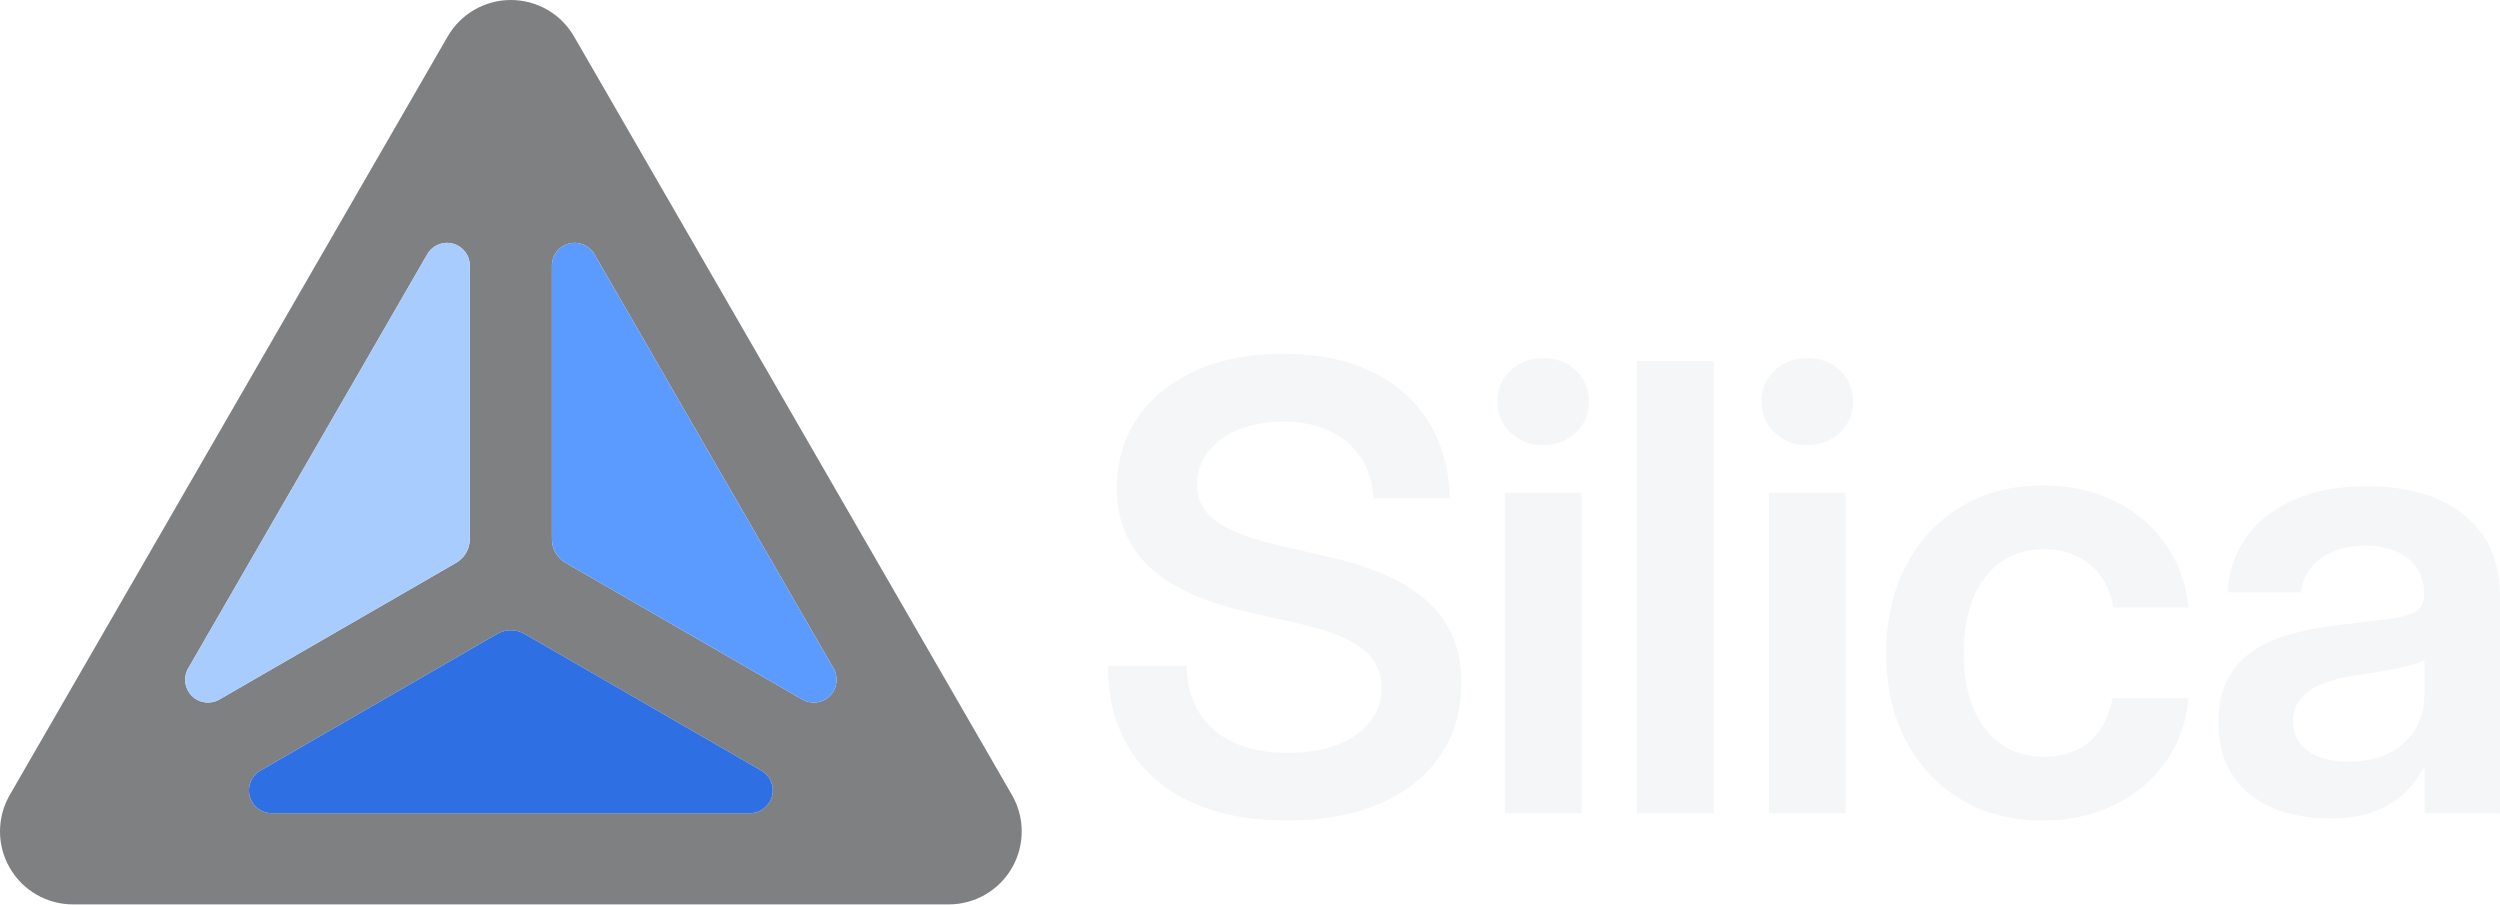
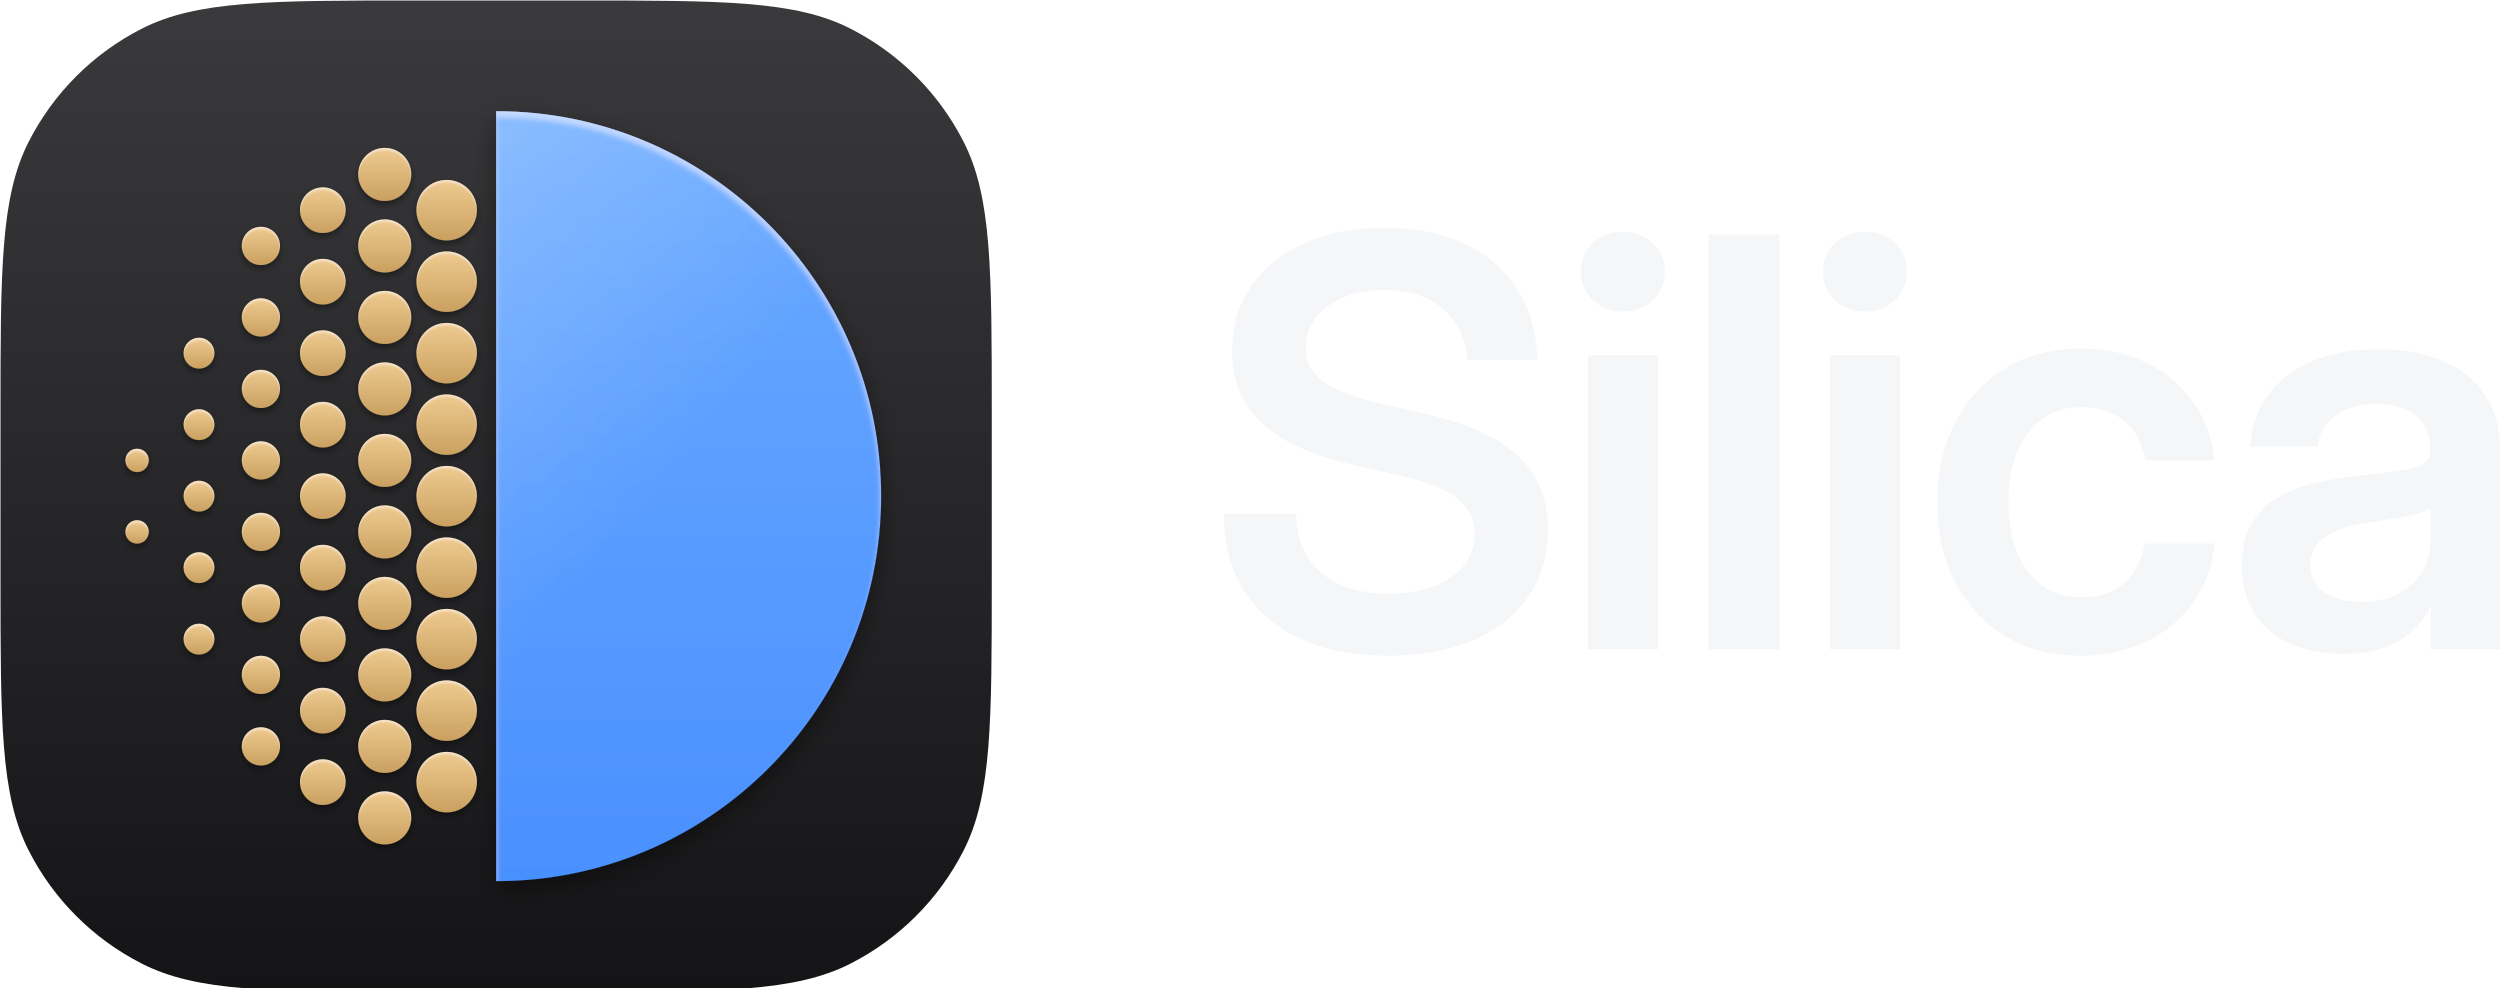
- <svg xmlns="http://www.w3.org/2000/svg" width="176.897" height="64" viewBox="0 0 176.897 64">
-   <g transform="translate(-5.164 -4.843) scale(1.291)">
-     <path fill="#16181C" fill-opacity="0.55" fill-rule="evenodd" d="M28.536 5.751A4 4 0 0 1 35.464 5.751L59.464 47.321A4 4 0 0 1 56 53.321L8 53.321A4 4 0 0 1 4.536 47.321ZM29.75 18.313A1.25 1.25 0 0 0 27.417 17.688L14.315 40.383A1.25 1.25 0 0 0 16.022 42.091L29 34.598A1.5 1.5 0 0 0 29.75 33.299ZM36.583 17.688A1.25 1.25 0 0 0 34.25 18.313L34.25 33.299A1.5 1.5 0 0 0 35 34.598L47.978 42.091A1.25 1.25 0 0 0 49.685 40.383ZM32.75 38.495A1.5 1.5 0 0 0 31.25 38.495L18.272 45.988A1.25 1.25 0 0 0 18.897 48.321L45.103 48.321A1.25 1.25 0 0 0 45.728 45.988Z" />
-     <path fill="#A9CCFF" d="M29.75 18.313A1.25 1.25 0 0 0 27.417 17.688L14.315 40.383A1.25 1.25 0 0 0 16.022 42.091L29 34.598A1.5 1.5 0 0 0 29.75 33.299Z" />
-     <path fill="#5B9BFF" d="M36.583 17.688A1.25 1.25 0 0 0 34.25 18.313L34.25 33.299A1.5 1.5 0 0 0 35 34.598L47.978 42.091A1.25 1.25 0 0 0 49.685 40.383Z" />
-     <path fill="#2F6FE4" d="M32.75 38.495A1.5 1.5 0 0 0 31.25 38.495L18.272 45.988A1.25 1.25 0 0 0 18.897 48.321L45.103 48.321A1.25 1.25 0 0 0 45.728 45.988Z" />
+ <svg xmlns="http://www.w3.org/2000/svg" width="162.096" height="64" viewBox="0 0 162.096 64">
+   <g transform="translate(-7.767 -7.767) scale(0.078)">
+     <defs>
+       <linearGradient id="idarkbg" x1="0" y1="0" x2="0" y2="1">
+         <stop offset="0" stop-color="#3A3A3C" />
+         <stop offset="1" stop-color="#141416" />
+       </linearGradient>
+     </defs>
+     <path fill="url(#idarkbg)" d="M444,100 L580,100 C700.411,100 760.617,100 806.608,123.434 C847.063,144.046 879.954,176.937 900.566,217.392 C924,263.383 924,323.589 924,444 L924,580 C924,700.411 924,760.617 900.566,806.608 C879.954,847.063 847.063,879.954 806.608,900.566 C760.617,924 700.411,924 580,924 L444,924 C323.589,924 263.383,924 217.392,900.566 C176.937,879.954 144.046,847.063 123.434,806.608 C100,760.617 100,700.411 100,580 L100,444 C100,323.589 100,263.383 123.434,217.392 C144.046,176.937 176.937,144.046 217.392,123.434 C263.383,100 323.589,100 444,100 Z" />
+     <defs>
+       <linearGradient id="idarkglass" x1="0" y1="0" x2="0" y2="1">
+         <stop offset="0" stop-color="#6AAAFF" />
+         <stop offset="1" stop-color="#4A90FF" />
+       </linearGradient>
+       <linearGradient id="idarksand" x1="0" y1="0" x2="0" y2="1">
+         <stop offset="0" stop-color="#EFCB90" />
+         <stop offset="1" stop-color="#C9A060" />
+       </linearGradient>
+       <linearGradient id="idarksheen" x1="0" y1="0" x2="0.6" y2="1">
+         <stop offset="0" stop-color="#FFFFFF" stop-opacity="0.22" />
+         <stop offset="0.55" stop-color="#FFFFFF" stop-opacity="0" />
+       </linearGradient>
+       <filter id="idarkgs" x="-20%" y="-20%" width="140%" height="150%">
+         <feOffset dy="0.7" in="SourceAlpha" result="o" />
+         <feGaussianBlur stdDeviation="0.875" in="o" result="b" />
+         <feColorMatrix in="b" type="matrix" values="0 0 0 0 0 0 0 0 0 0 0 0 0 0 0 0 0 0 0.4 0" result="sh" />
+         <feGaussianBlur stdDeviation="0.175" in="SourceAlpha" result="ib" />
+         <feOffset dy="0.438" in="ib" result="io" />
+         <feComposite in="io" in2="SourceAlpha" operator="arithmetic" k2="-1" k3="1" result="in" />
+         <feColorMatrix in="in" type="matrix" values="0 0 0 0 1 0 0 0 0 1 0 0 0 0 1 0 0 0 0.4 0" result="hl" />
+         <feMerge>
+           <feMergeNode in="sh" />
+           <feMergeNode in="SourceGraphic" />
+           <feMergeNode in="hl" />
+         </feMerge>
+       </filter>
+       <filter id="idarkss" x="-20%" y="-20%" width="140%" height="150%">
+         <feOffset dy="0.262" in="SourceAlpha" result="o" />
+         <feGaussianBlur stdDeviation="0.219" in="o" result="b" />
+         <feColorMatrix in="b" type="matrix" values="0 0 0 0 0 0 0 0 0 0 0 0 0 0 0 0 0 0 0.4 0" result="sh" />
+         <feGaussianBlur stdDeviation="0.087" in="SourceAlpha" result="ib" />
+         <feOffset dy="0.175" in="ib" result="io" />
+         <feComposite in="io" in2="SourceAlpha" operator="arithmetic" k2="-1" k3="1" result="in" />
+         <feColorMatrix in="in" type="matrix" values="0 0 0 0 1 0 0 0 0 1 0 0 0 0 1 0 0 0 0.4 0" result="hl" />
+         <feMerge>
+           <feMergeNode in="sh" />
+           <feMergeNode in="SourceGraphic" />
+           <feMergeNode in="hl" />
+         </feMerge>
+       </filter>
+     </defs>
+     <g transform="translate(146.286 146.286) scale(11.429)">
+       <g filter="url(#idarkgs)">
+         <path fill="url(#idarkglass)" d="M32 4A28 28 0 0 1 32 60Z" />
+         <path fill="url(#idarksheen)" d="M32 4A28 28 0 0 1 32 60Z" />
+       </g>
+       <g filter="url(#idarkss)">
+         <circle cx="28.4" cy="11.2" r="2.2" fill="url(#idarksand)" />
+         <circle cx="28.4" cy="16.4" r="2.2" fill="url(#idarksand)" />
+         <circle cx="28.4" cy="21.6" r="2.2" fill="url(#idarksand)" />
+         <circle cx="28.4" cy="26.8" r="2.2" fill="url(#idarksand)" />
+         <circle cx="28.4" cy="32" r="2.2" fill="url(#idarksand)" />
+         <circle cx="28.4" cy="37.2" r="2.2" fill="url(#idarksand)" />
+         <circle cx="28.4" cy="42.4" r="2.2" fill="url(#idarksand)" />
+         <circle cx="28.4" cy="47.6" r="2.2" fill="url(#idarksand)" />
+         <circle cx="28.4" cy="52.8" r="2.2" fill="url(#idarksand)" />
+         <circle cx="23.897" cy="8.6" r="1.93" fill="url(#idarksand)" />
+         <circle cx="23.897" cy="13.8" r="1.93" fill="url(#idarksand)" />
+         <circle cx="23.897" cy="19" r="1.93" fill="url(#idarksand)" />
+         <circle cx="23.897" cy="24.2" r="1.93" fill="url(#idarksand)" />
+         <circle cx="23.897" cy="29.4" r="1.93" fill="url(#idarksand)" />
+         <circle cx="23.897" cy="34.6" r="1.93" fill="url(#idarksand)" />
+         <circle cx="23.897" cy="39.8" r="1.93" fill="url(#idarksand)" />
+         <circle cx="23.897" cy="45" r="1.93" fill="url(#idarksand)" />
+         <circle cx="23.897" cy="50.2" r="1.93" fill="url(#idarksand)" />
+         <circle cx="23.897" cy="55.4" r="1.93" fill="url(#idarksand)" />
+         <circle cx="19.393" cy="11.2" r="1.66" fill="url(#idarksand)" />
+         <circle cx="19.393" cy="16.4" r="1.66" fill="url(#idarksand)" />
+         <circle cx="19.393" cy="21.6" r="1.66" fill="url(#idarksand)" />
+         <circle cx="19.393" cy="26.8" r="1.66" fill="url(#idarksand)" />
+         <circle cx="19.393" cy="32" r="1.66" fill="url(#idarksand)" />
+         <circle cx="19.393" cy="37.2" r="1.66" fill="url(#idarksand)" />
+         <circle cx="19.393" cy="42.4" r="1.66" fill="url(#idarksand)" />
+         <circle cx="19.393" cy="47.6" r="1.66" fill="url(#idarksand)" />
+         <circle cx="19.393" cy="52.8" r="1.66" fill="url(#idarksand)" />
+         <circle cx="14.89" cy="13.8" r="1.39" fill="url(#idarksand)" />
+         <circle cx="14.89" cy="19" r="1.39" fill="url(#idarksand)" />
+         <circle cx="14.89" cy="24.2" r="1.39" fill="url(#idarksand)" />
+         <circle cx="14.89" cy="29.4" r="1.39" fill="url(#idarksand)" />
+         <circle cx="14.89" cy="34.6" r="1.39" fill="url(#idarksand)" />
+         <circle cx="14.89" cy="39.8" r="1.39" fill="url(#idarksand)" />
+         <circle cx="14.89" cy="45" r="1.39" fill="url(#idarksand)" />
+         <circle cx="14.89" cy="50.2" r="1.39" fill="url(#idarksand)" />
+         <circle cx="10.387" cy="21.6" r="1.12" fill="url(#idarksand)" />
+         <circle cx="10.387" cy="26.8" r="1.12" fill="url(#idarksand)" />
+         <circle cx="10.387" cy="32" r="1.12" fill="url(#idarksand)" />
+         <circle cx="10.387" cy="37.2" r="1.12" fill="url(#idarksand)" />
+         <circle cx="10.387" cy="42.4" r="1.12" fill="url(#idarksand)" />
+         <circle cx="5.883" cy="29.4" r="0.85" fill="url(#idarksand)" />
+         <circle cx="5.883" cy="34.6" r="0.85" fill="url(#idarksand)" />
+       </g>
+     </g>
  </g>
-   <path fill="#F5F6F8" d="M91.074 58.06Q87.117 58.06 84.279 56.751Q81.442 55.441 79.921 52.987Q78.401 50.534 78.401 47.112H83.968Q83.992 49.033 84.847 50.417Q85.702 51.801 87.299 52.535Q88.897 53.27 91.112 53.27Q93.121 53.27 94.606 52.702Q96.091 52.135 96.923 51.096Q97.754 50.057 97.754 48.656Q97.754 47.525 97.154 46.684Q96.555 45.843 95.25 45.214Q93.946 44.585 91.812 44.104L88.373 43.324Q83.569 42.238 81.299 40.087Q79.03 37.937 79.03 34.564Q79.03 31.694 80.498 29.554Q81.966 27.414 84.62 26.221Q87.273 25.029 90.803 25.029Q94.372 25.029 96.981 26.262Q99.591 27.494 101.043 29.782Q102.495 32.07 102.588 35.241H97.189Q97.024 32.714 95.308 31.273Q93.591 29.833 90.782 29.833Q89.014 29.833 87.643 30.4Q86.271 30.968 85.489 31.971Q84.708 32.975 84.708 34.286Q84.708 35.362 85.298 36.146Q85.888 36.93 87.171 37.527Q88.454 38.124 90.534 38.603L93.785 39.35Q96.273 39.907 98.087 40.715Q99.902 41.524 101.08 42.621Q102.258 43.718 102.832 45.132Q103.405 46.546 103.405 48.306Q103.405 51.285 101.902 53.479Q100.398 55.672 97.63 56.866Q94.862 58.06 91.074 58.06ZM106.485 57.544V34.865H111.914V57.544H106.485ZM109.192 31.492Q107.806 31.492 106.878 30.605Q105.951 29.717 105.951 28.408Q105.951 27.097 106.878 26.216Q107.806 25.335 109.182 25.335Q110.576 25.335 111.505 26.215Q112.433 27.095 112.433 28.418Q112.433 29.723 111.504 30.608Q110.574 31.492 109.192 31.492ZM121.258 25.544V57.544H115.828V25.544H121.258ZM125.172 57.544V34.865H130.601V57.544H125.172ZM127.878 31.492Q126.492 31.492 125.565 30.605Q124.637 29.717 124.637 28.408Q124.637 27.097 125.565 26.216Q126.492 25.335 127.868 25.335Q129.263 25.335 130.191 26.215Q131.12 27.095 131.12 28.418Q131.12 29.723 130.19 30.608Q129.26 31.492 127.878 31.492ZM144.559 58.06Q141.245 58.06 138.745 56.557Q136.244 55.055 134.854 52.388Q133.463 49.721 133.463 46.232Q133.463 42.73 134.854 40.049Q136.244 37.368 138.745 35.859Q141.245 34.35 144.559 34.35Q146.693 34.35 148.498 34.987Q150.303 35.624 151.66 36.78Q153.017 37.935 153.843 39.51Q154.668 41.084 154.85 42.98H149.533Q149.386 42.063 148.995 41.311Q148.603 40.558 147.978 40.012Q147.353 39.465 146.516 39.164Q145.679 38.863 144.621 38.863Q142.85 38.863 141.577 39.768Q140.305 40.672 139.628 42.327Q138.951 43.982 138.951 46.232Q138.951 48.462 139.628 50.106Q140.305 51.751 141.574 52.649Q142.844 53.546 144.621 53.546Q145.679 53.546 146.502 53.255Q147.326 52.964 147.923 52.418Q148.521 51.871 148.912 51.104Q149.303 50.337 149.492 49.399H154.85Q154.699 51.267 153.885 52.845Q153.071 54.423 151.704 55.594Q150.336 56.764 148.519 57.412Q146.702 58.06 144.559 58.06ZM164.813 57.911Q162.55 57.911 160.783 57.154Q159.016 56.396 157.994 54.88Q156.971 53.363 156.971 51.108Q156.971 49.169 157.699 47.91Q158.427 46.651 159.674 45.899Q160.92 45.147 162.53 44.755Q164.14 44.363 165.883 44.179Q167.991 43.94 169.225 43.763Q170.459 43.586 170.989 43.226Q171.519 42.867 171.519 42.093V41.925Q171.519 40.95 171.025 40.207Q170.531 39.464 169.604 39.04Q168.678 38.616 167.375 38.616Q166.07 38.616 165.073 39.038Q164.076 39.459 163.492 40.203Q162.907 40.946 162.822 41.915H157.614Q157.752 39.654 158.972 37.97Q160.192 36.287 162.36 35.346Q164.528 34.405 167.498 34.405Q169.706 34.405 171.453 34.938Q173.2 35.471 174.412 36.474Q175.625 37.478 176.257 38.895Q176.889 40.312 176.889 42.08V57.544H171.565V54.338H171.479Q170.947 55.348 170.091 56.159Q169.234 56.971 167.946 57.441Q166.658 57.911 164.813 57.911ZM166.148 53.897Q167.91 53.897 169.116 53.254Q170.323 52.611 170.936 51.539Q171.55 50.467 171.55 49.155V46.691Q171.296 46.853 170.804 47.002Q170.313 47.151 169.636 47.288Q168.96 47.426 168.171 47.557Q167.381 47.688 166.546 47.809Q165.391 47.974 164.414 48.35Q163.437 48.726 162.846 49.376Q162.255 50.027 162.255 51.06Q162.255 51.942 162.735 52.581Q163.215 53.22 164.089 53.558Q164.964 53.897 166.148 53.897Z" />
+   <path fill="#F5F6F8" d="M90.004 42.517Q86.681 42.517 84.297 41.418Q81.914 40.318 80.637 38.257Q79.359 36.195 79.359 33.321H84.036Q84.055 34.935 84.774 36.097Q85.492 37.26 86.834 37.877Q88.176 38.494 90.037 38.494Q91.724 38.494 92.972 38.017Q94.219 37.541 94.918 36.668Q95.616 35.795 95.616 34.618Q95.616 33.668 95.112 32.962Q94.608 32.255 93.513 31.727Q92.418 31.199 90.625 30.795L87.736 30.14Q83.7 29.227 81.794 27.421Q79.888 25.614 79.888 22.781Q79.888 20.37 81.121 18.572Q82.354 16.775 84.583 15.773Q86.812 14.772 89.777 14.772Q92.775 14.772 94.967 15.807Q97.159 16.843 98.379 18.764Q99.598 20.686 99.677 23.35H95.141Q95.003 21.227 93.561 20.017Q92.119 18.807 89.76 18.807Q88.275 18.807 87.122 19.283Q85.97 19.76 85.314 20.603Q84.657 21.446 84.657 22.548Q84.657 23.451 85.153 24.11Q85.649 24.769 86.727 25.27Q87.804 25.771 89.551 26.174L92.282 26.802Q94.372 27.269 95.896 27.948Q97.42 28.627 98.41 29.549Q99.399 30.47 99.881 31.658Q100.363 32.846 100.363 34.324Q100.363 36.827 99.1 38.669Q97.837 40.512 95.512 41.515Q93.187 42.517 90.004 42.517ZM102.95 42.085V23.034H107.511V42.085H102.95ZM105.224 20.201Q104.059 20.201 103.28 19.455Q102.501 18.709 102.501 17.61Q102.501 16.508 103.28 15.768Q104.059 15.028 105.216 15.028Q106.387 15.028 107.167 15.768Q107.947 16.507 107.947 17.618Q107.947 18.714 107.166 19.458Q106.384 20.201 105.224 20.201ZM115.359 15.205V42.085H110.798V15.205H115.359ZM118.647 42.085V23.034H123.207V42.085H118.647ZM120.92 20.201Q119.756 20.201 118.977 19.455Q118.198 18.709 118.198 17.61Q118.198 16.508 118.977 15.768Q119.756 15.028 120.912 15.028Q122.083 15.028 122.863 15.768Q123.643 16.507 123.643 17.618Q123.643 18.714 122.862 19.458Q122.081 20.201 120.92 20.201ZM134.932 42.517Q132.149 42.517 130.048 41.255Q127.947 39.993 126.78 37.753Q125.612 35.513 125.612 32.582Q125.612 29.64 126.78 27.389Q127.947 25.137 130.048 23.869Q132.149 22.601 134.932 22.601Q136.724 22.601 138.241 23.136Q139.757 23.671 140.897 24.642Q142.037 25.613 142.73 26.935Q143.424 28.258 143.577 29.85H139.11Q138.987 29.08 138.658 28.448Q138.329 27.816 137.804 27.357Q137.279 26.898 136.576 26.645Q135.873 26.392 134.984 26.392Q133.497 26.392 132.428 27.152Q131.359 27.912 130.79 29.302Q130.221 30.692 130.221 32.582Q130.221 34.455 130.79 35.836Q131.359 37.218 132.425 37.972Q133.492 38.726 134.984 38.726Q135.873 38.726 136.565 38.482Q137.256 38.237 137.758 37.778Q138.26 37.319 138.589 36.675Q138.917 36.03 139.075 35.242H143.577Q143.45 36.812 142.766 38.137Q142.082 39.463 140.934 40.446Q139.785 41.429 138.259 41.973Q136.732 42.517 134.932 42.517ZM151.945 42.393Q150.045 42.393 148.56 41.756Q147.076 41.12 146.217 39.846Q145.359 38.572 145.359 36.678Q145.359 35.05 145.97 33.992Q146.581 32.934 147.628 32.303Q148.676 31.671 150.028 31.342Q151.38 31.012 152.845 30.858Q154.615 30.657 155.651 30.508Q156.688 30.359 157.133 30.057Q157.578 29.756 157.578 29.106V28.964Q157.578 28.145 157.163 27.521Q156.748 26.897 155.97 26.541Q155.192 26.185 154.097 26.185Q153.001 26.185 152.164 26.539Q151.326 26.893 150.835 27.518Q150.345 28.142 150.273 28.956H145.898Q146.014 27.056 147.039 25.642Q148.064 24.228 149.885 23.438Q151.706 22.647 154.201 22.647Q156.056 22.647 157.523 23.095Q158.99 23.543 160.009 24.386Q161.028 25.228 161.559 26.419Q162.09 27.609 162.09 29.094V42.085H157.617V39.391H157.545Q157.098 40.239 156.379 40.921Q155.66 41.602 154.577 41.998Q153.495 42.393 151.945 42.393ZM153.067 39.021Q154.547 39.021 155.56 38.48Q156.574 37.94 157.089 37.04Q157.604 36.139 157.604 35.037V32.968Q157.391 33.104 156.978 33.229Q156.565 33.354 155.997 33.47Q155.429 33.585 154.766 33.695Q154.103 33.805 153.402 33.907Q152.431 34.045 151.61 34.361Q150.789 34.677 150.293 35.223Q149.796 35.77 149.796 36.638Q149.796 37.379 150.2 37.915Q150.603 38.452 151.338 38.736Q152.072 39.021 153.067 39.021Z" />
</svg>
